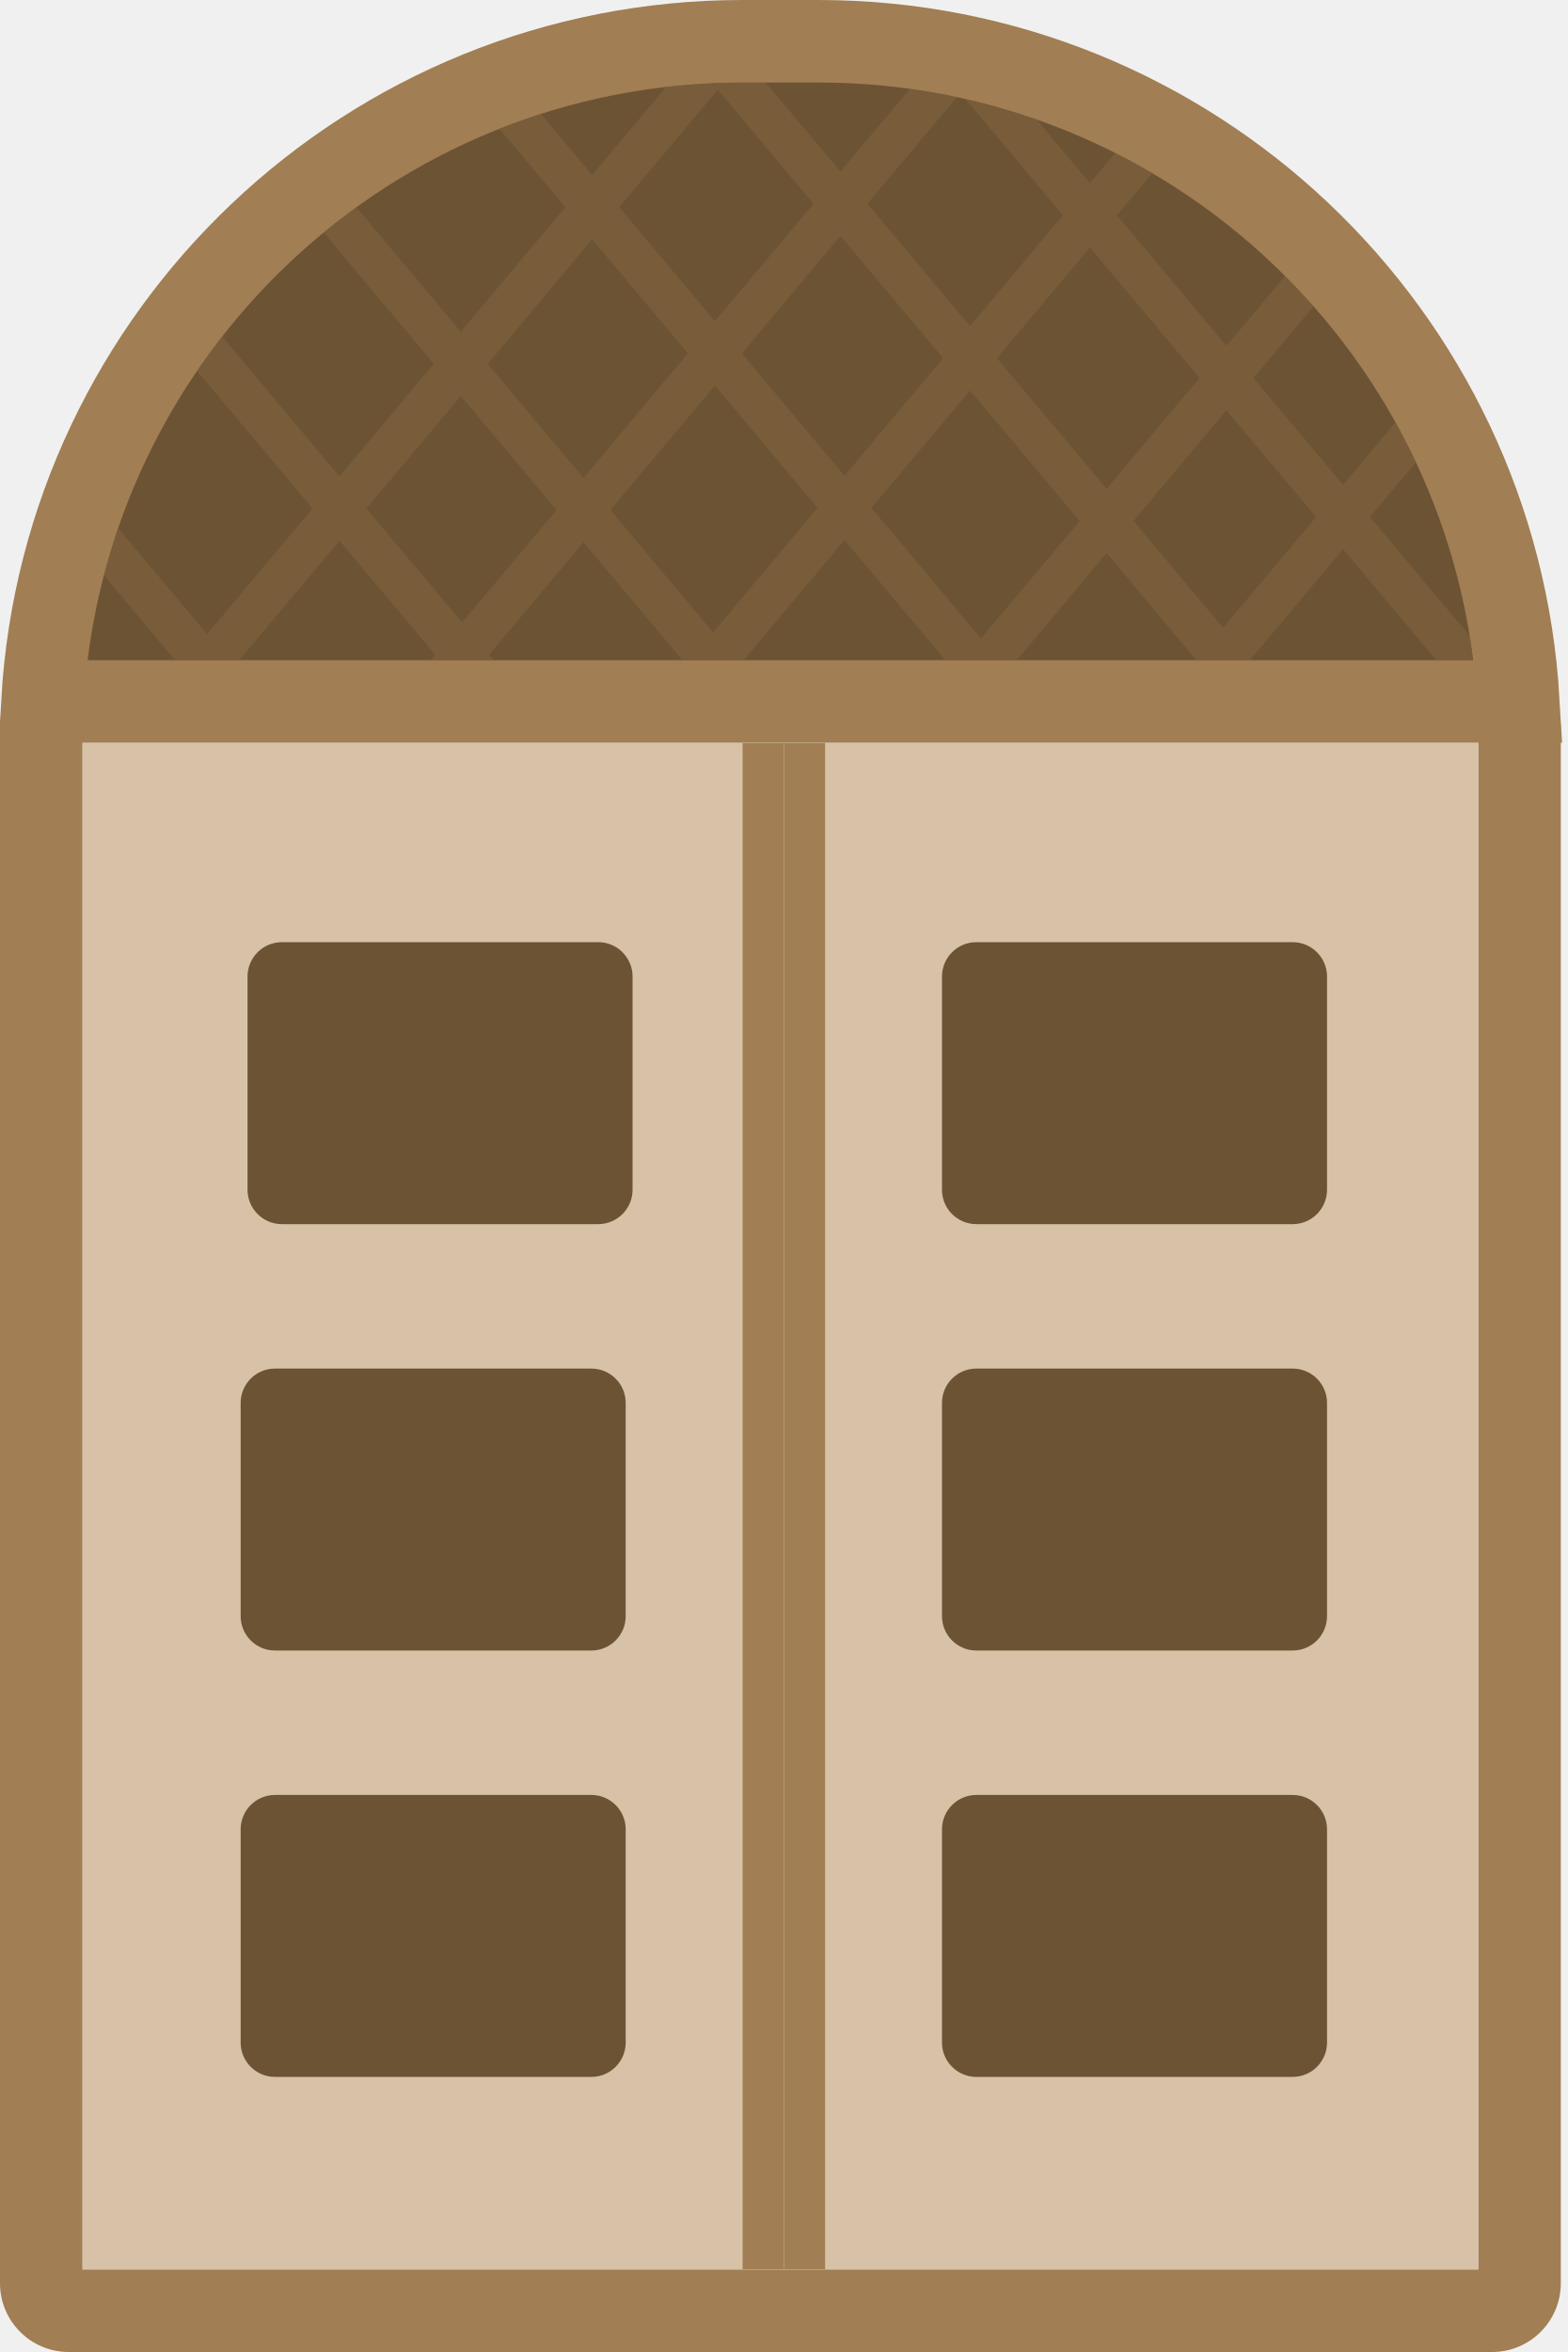
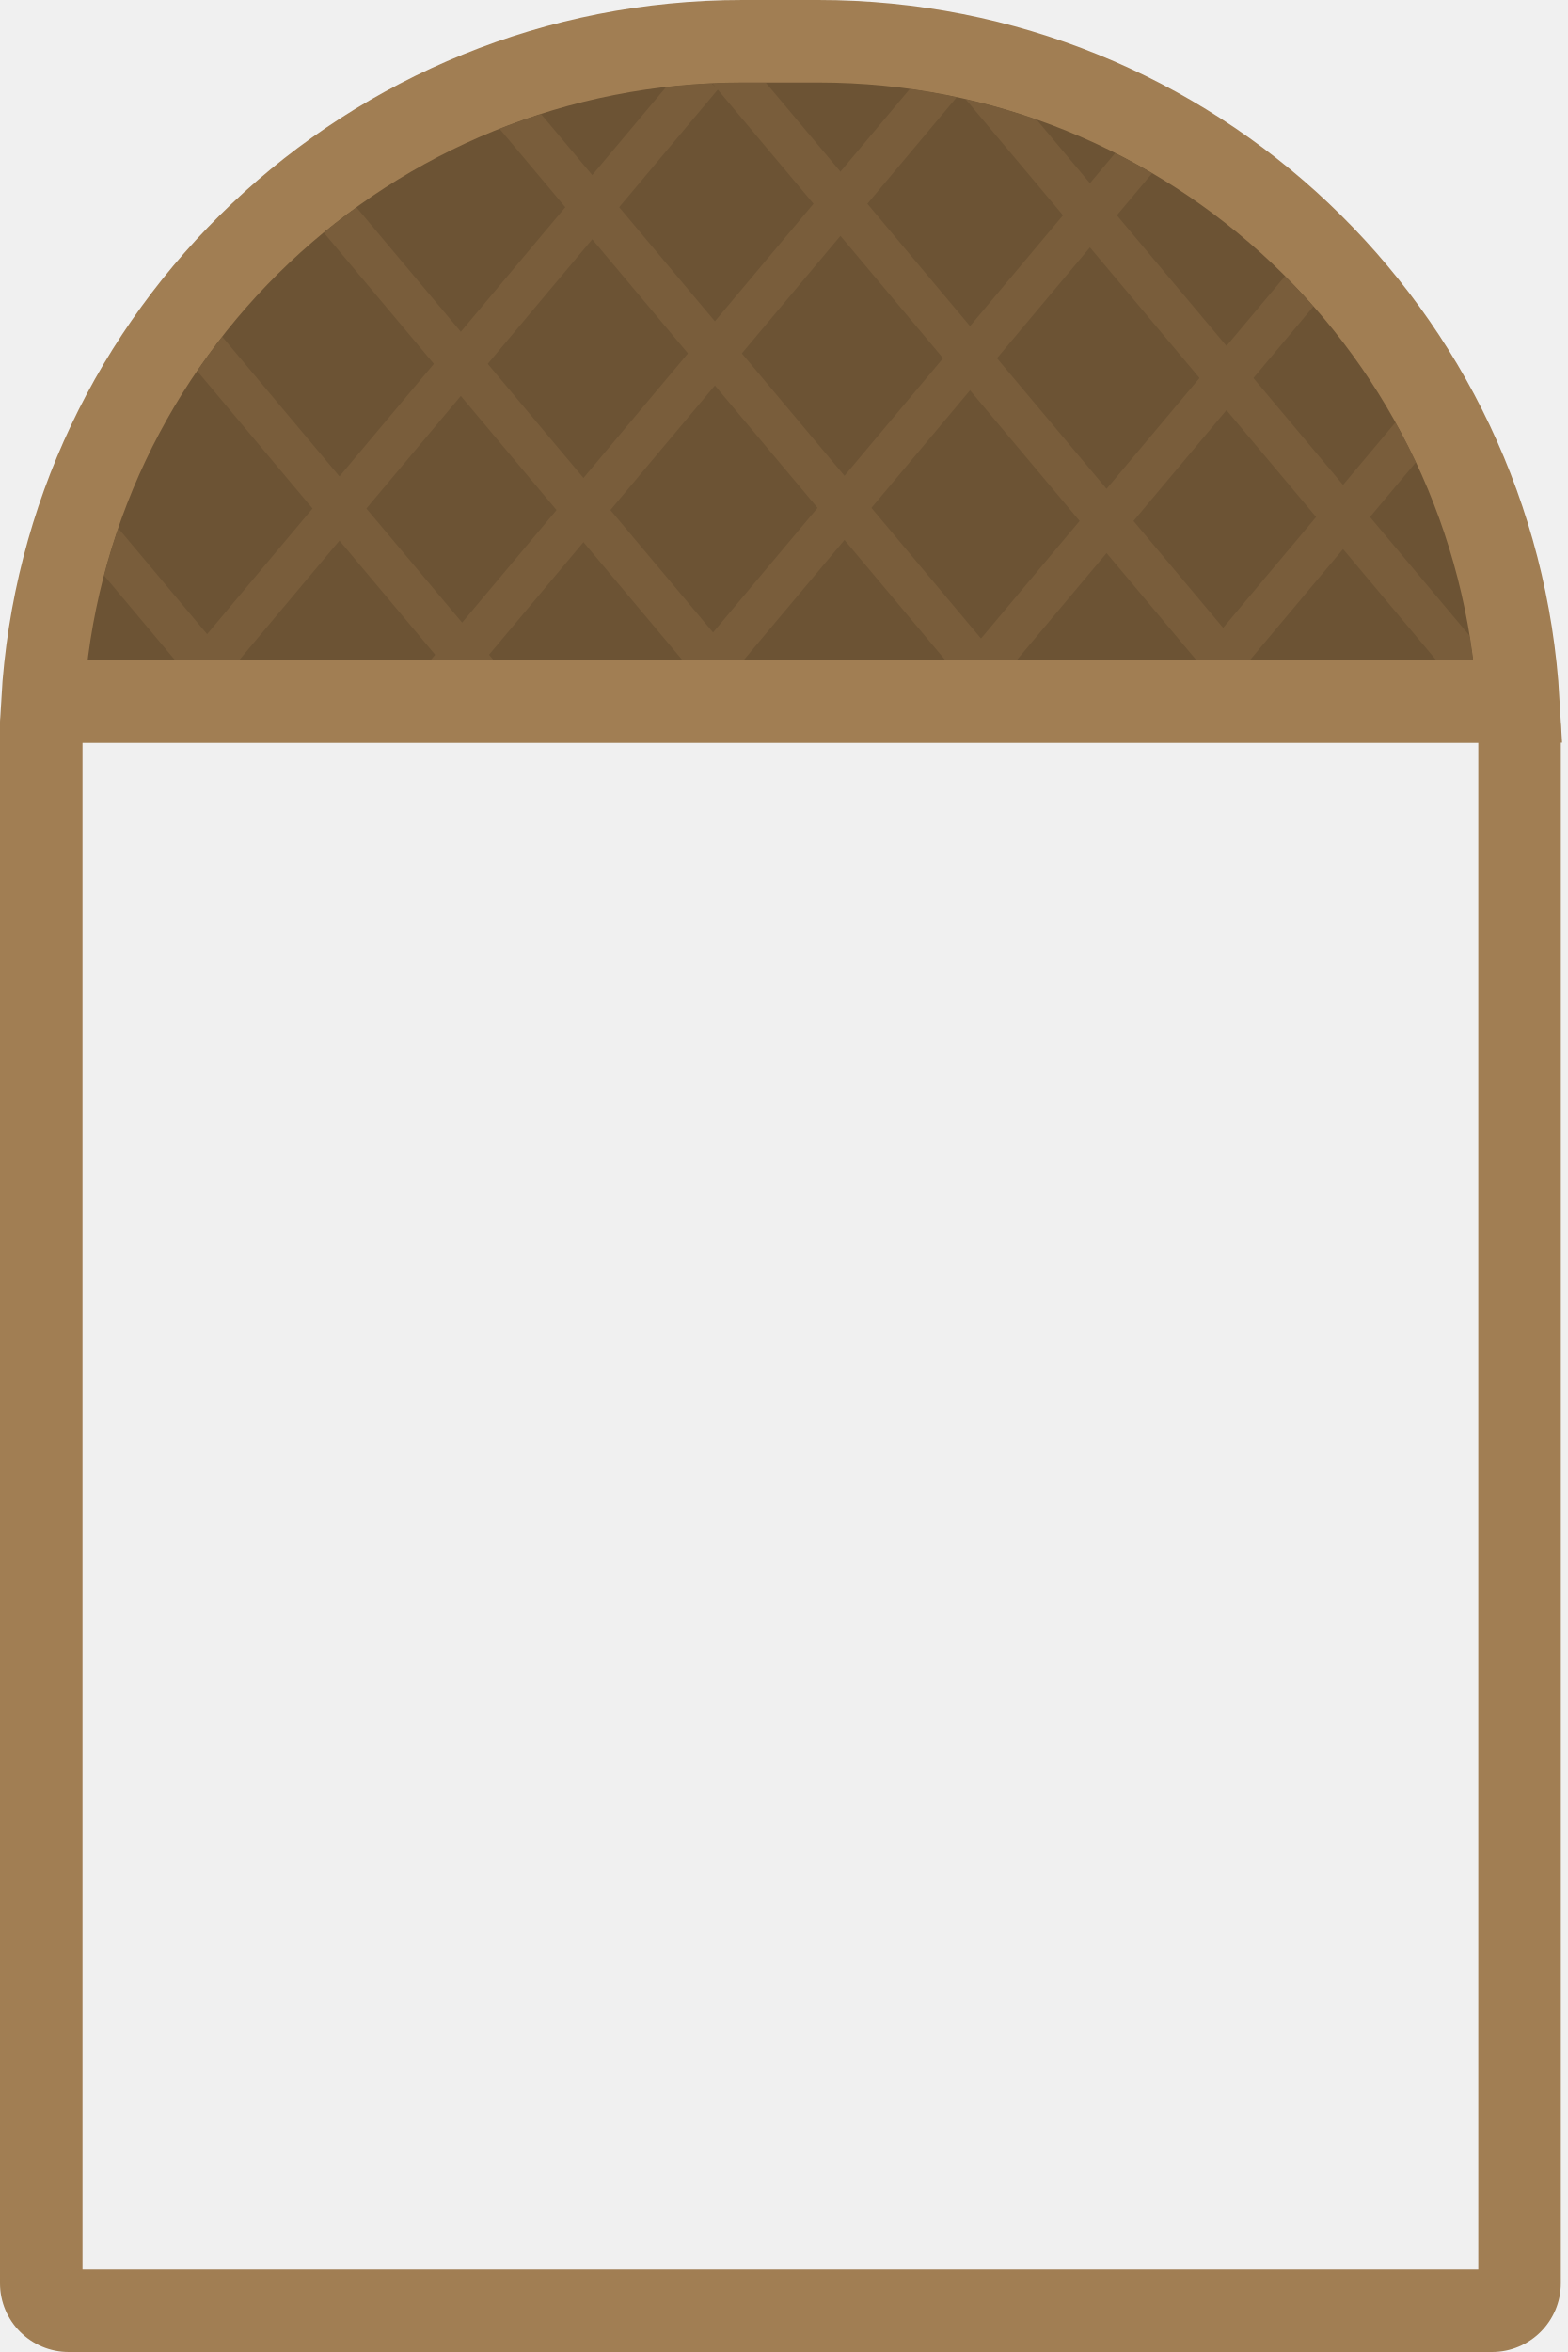
<svg xmlns="http://www.w3.org/2000/svg" width="228" height="342" viewBox="0 0 228 342" fill="none">
  <mask id="path-1-inside-1_35_105" fill="white">
    <rect y="96" width="227" height="246" rx="10" />
  </mask>
-   <rect y="96" width="227" height="246" rx="10" fill="#D9D9D9" stroke="#A17E53" stroke-width="24" mask="url(#path-1-inside-1_35_105)" />
-   <path d="M108 6H119C173.319 6 217.721 48.46 220.826 102H6.174C9.279 48.46 53.681 6 108 6Z" fill="#6C5334" stroke="#A17E53" stroke-width="12" />
-   <mask id="path-3-inside-2_35_105" fill="white">
-     <path d="M114 108H215V330H114V108Z" />
-   </mask>
-   <path d="M114 108H215V330H114V108Z" fill="#D7C2A7" />
-   <path d="M120 330V108H108V330H120Z" fill="#A17E53" mask="url(#path-3-inside-2_35_105)" />
-   <rect x="137" y="261" width="56" height="41" rx="5" fill="#6C5334" />
-   <rect x="137" y="199" width="56" height="41" rx="5" fill="#6C5334" />
-   <rect x="137" y="137" width="56" height="41" rx="5" fill="#6C5334" />
-   <mask id="path-8-inside-3_35_105" fill="white">
-     <path d="M12 108H114V330H12V108Z" />
-   </mask>
-   <g class="windowLeft">
-     <path d="M12 108H114V330H12V108Z" fill="#D7C2A7" />
-     <path d="M108 108V330H120V108H108Z" fill="#A17E53" mask="url(#path-8-inside-3_35_105)" />
-     <rect x="35" y="199" width="56" height="41" rx="5" fill="#6C5334" />
-     <rect x="35" y="261" width="56" height="41" rx="5" fill="#6C5334" />
-     <rect x="36" y="137" width="56" height="41" rx="5" fill="#6C5334" />
-   </g>
+   <rect y="96" width="227" height="246" rx="10" stroke="#A17E53" stroke-width="24" mask="url(#path-1-inside-1_35_105)" />
+   <path d="M6.174 102C9.279 48.46 53.681 6 108 6H119C173.319 6 217.721 48.46 220.826 102H6.174Z" fill="#6C5334" stroke="#A17E53" stroke-width="12" />
  <g style="mix-blend-mode:lighten">
    <line x1="28.242" y1="99.119" x2="102.162" y2="11.024" stroke="#795D3B" stroke-width="6" />
  </g>
  <g style="mix-blend-mode:lighten">
    <path d="M214.5 98.023L140.579 9.928" stroke="#795D3B" stroke-width="6" />
  </g>
  <g style="mix-blend-mode:lighten">
    <line x1="179.622" y1="98.023" x2="105.702" y2="9.928" stroke="#795D3B" stroke-width="6" />
  </g>
  <g style="mix-blend-mode:lighten">
    <line x1="145.622" y1="101.023" x2="71.702" y2="12.928" stroke="#795D3B" stroke-width="6" />
  </g>
  <g style="mix-blend-mode:lighten">
    <line x1="113.409" y1="108.193" x2="42.702" y2="23.928" stroke="#795D3B" stroke-width="6" />
  </g>
  <g style="mix-blend-mode:lighten">
    <line x1="71.697" y1="100.552" x2="26.702" y2="46.928" stroke="#795D3B" stroke-width="6" />
  </g>
  <g style="mix-blend-mode:lighten">
    <line x1="30.985" y1="97.91" x2="11.702" y2="74.928" stroke="#795D3B" stroke-width="6" />
  </g>
  <g style="mix-blend-mode:lighten">
    <line x1="62.242" y1="101.119" x2="139.376" y2="9.194" stroke="#795D3B" stroke-width="6" />
  </g>
  <g style="mix-blend-mode:lighten">
    <line x1="97.349" y1="104.204" x2="168.055" y2="19.939" stroke="#795D3B" stroke-width="6" />
  </g>
  <g style="mix-blend-mode:lighten">
    <line x1="136.776" y1="104.544" x2="194.627" y2="35.6" stroke="#795D3B" stroke-width="6" />
  </g>
  <g style="mix-blend-mode:lighten">
    <line x1="176.702" y1="97.374" x2="208.841" y2="59.072" stroke="#795D3B" stroke-width="6" />
  </g>
</svg>
